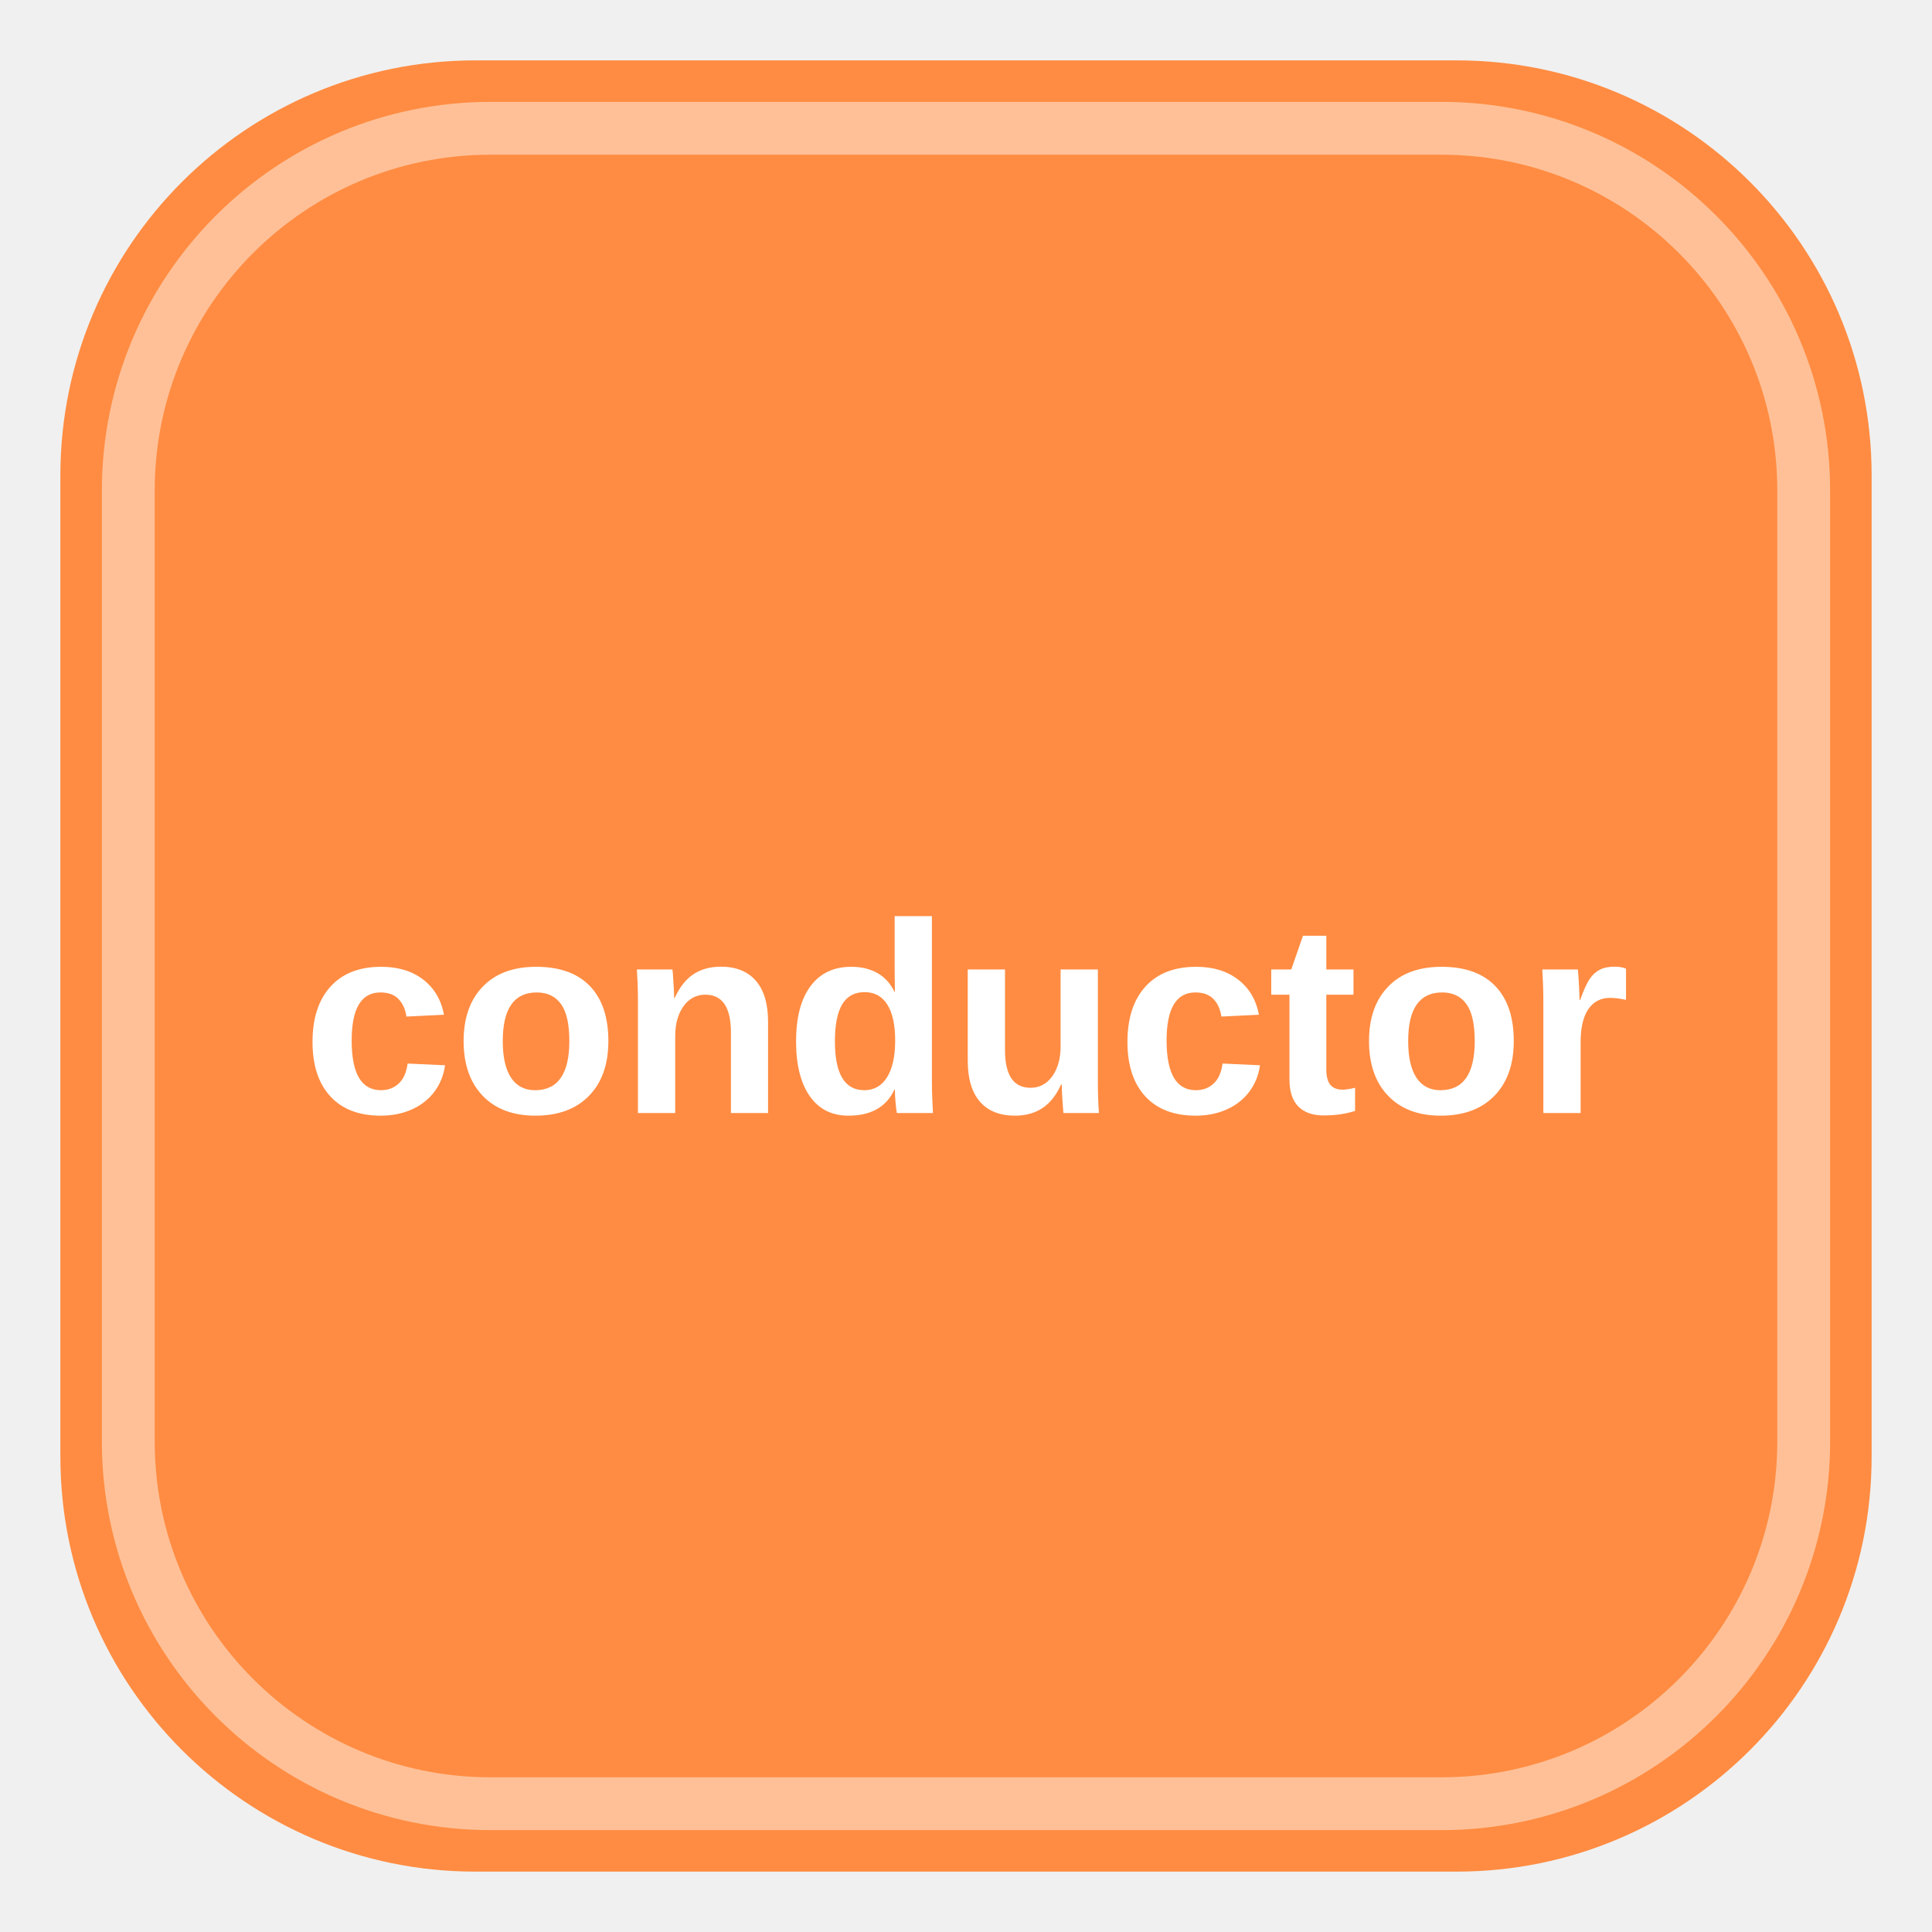
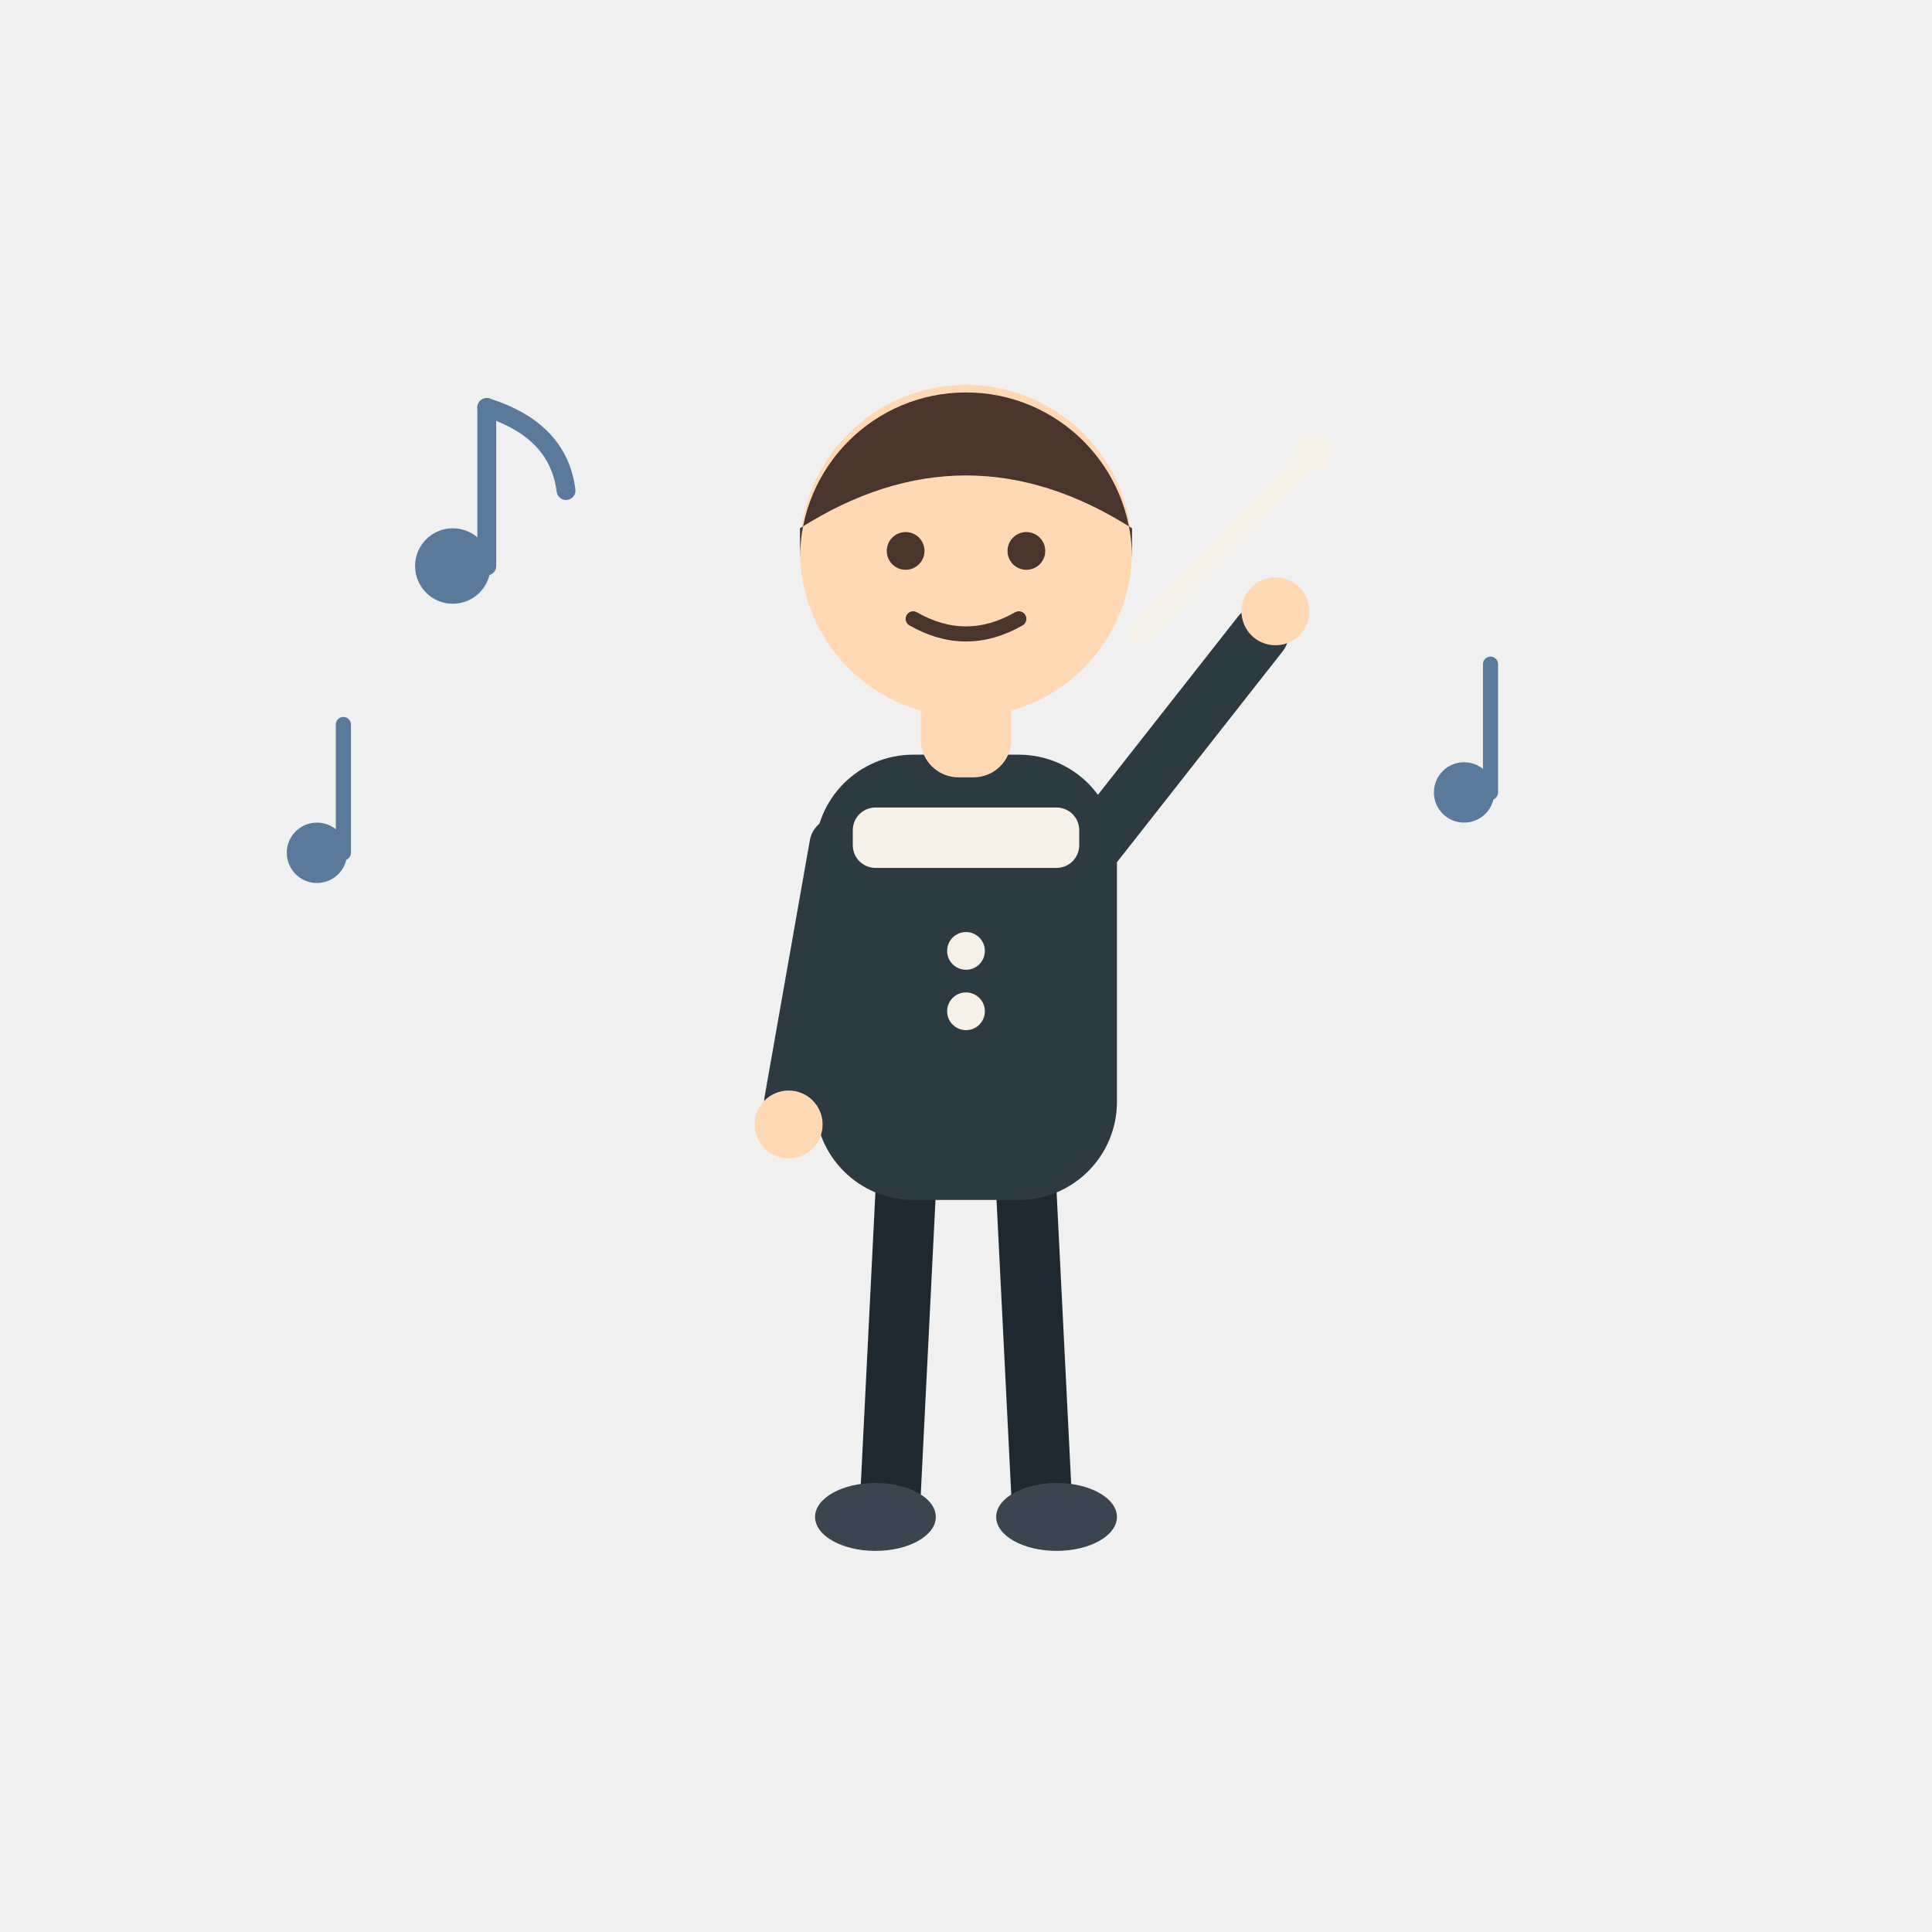
<svg xmlns="http://www.w3.org/2000/svg" width="512" height="512" viewBox="0 0 512 512">
-   <rect x="16" y="16" width="480" height="480" rx="110" fill="#FF8C42" />
-   <rect x="34" y="34" width="444" height="444" rx="96" fill="none" stroke="rgba(255,255,255,0.45)" stroke-width="14" />
-   <text x="256" y="270" font-family="Arial, Helvetica, sans-serif" font-weight="bold" font-size="72" fill="#FFFFFF" text-anchor="middle" dominant-baseline="central">conductor</text>
+   <path d="M240 316 L236 396" stroke="#1E2830" stroke-width="16" fill="none" stroke-linecap="round" stroke-linejoin="round" opacity="1" />
+   <path d="M272 316 L276 396" stroke="#1E2830" stroke-width="16" fill="none" stroke-linecap="round" stroke-linejoin="round" opacity="1" />
+   <ellipse cx="232" cy="402" rx="16" ry="9" fill="#3A4550" />
+   <ellipse cx="280" cy="402" rx="16" ry="9" fill="#3A4550" />
+   <rect x="216" y="200" width="80" height="118" rx="26" fill="#2E3A42" />
+   <path d="M222 224 L210 292" stroke="#2E3A42" stroke-width="15" fill="none" stroke-linecap="round" stroke-linejoin="round" opacity="1" />
+   <circle cx="209" cy="298" r="9" fill="#FFD9B3" />
+   <path d="M290 224 L334 168" stroke="#2E3A42" stroke-width="15" fill="none" stroke-linecap="round" stroke-linejoin="round" opacity="1" />
+   <circle cx="338" cy="162" r="9" fill="#FFD9B3" />
+   <rect x="244" y="178" width="24" height="28" rx="10" fill="#FFD9B3" />
+   <circle cx="256" cy="146" r="44" fill="#FFD9B3" />
+   <path d="M212 148 A44 44 0 0 1 300 148 L300 140 Q256 112 212 140 Z" fill="#4A342E" />
+   <circle cx="240" cy="146" r="5" fill="#4A342E" />
+   <circle cx="272" cy="146" r="5" fill="#4A342E" />
+   <path d="M242 164 Q256 172 270 164" stroke="#4A342E" stroke-width="4" fill="none" stroke-linecap="round" stroke-linejoin="round" opacity="1" />
+   <rect x="226" y="214" width="60" height="16" rx="6" fill="#F5F0E8" />
+   <circle cx="256" cy="252" r="5" fill="#F5F0E8" />
+   <circle cx="256" cy="268" r="5" fill="#F5F0E8" />
+   <path d="M302 168 L346 122" stroke="#F5F0E8" stroke-width="6" fill="none" stroke-linecap="round" stroke-linejoin="round" opacity="1" />
+   <circle cx="348" cy="120" r="5" fill="#F5F0E8" />
+   <circle cx="120" cy="150" r="10" fill="#5A7A9C" />
+   <path d="M129 150 L129 108" stroke="#5A7A9C" stroke-width="5" fill="none" stroke-linecap="round" stroke-linejoin="round" opacity="1" />
+   <path d="M129 108 Q148 114 150 130" stroke="#5A7A9C" stroke-width="5" fill="none" stroke-linecap="round" stroke-linejoin="round" opacity="1" />
+   <circle cx="84" cy="226" r="8" fill="#5A7A9C" />
+   <path d="M91 226 L91 192" stroke="#5A7A9C" stroke-width="4" fill="none" stroke-linecap="round" stroke-linejoin="round" opacity="1" />
+   <circle cx="388" cy="210" r="8" fill="#5A7A9C" />
+   <path d="M395 210 L395 176" stroke="#5A7A9C" stroke-width="4" fill="none" stroke-linecap="round" stroke-linejoin="round" opacity="1" />
</svg>
